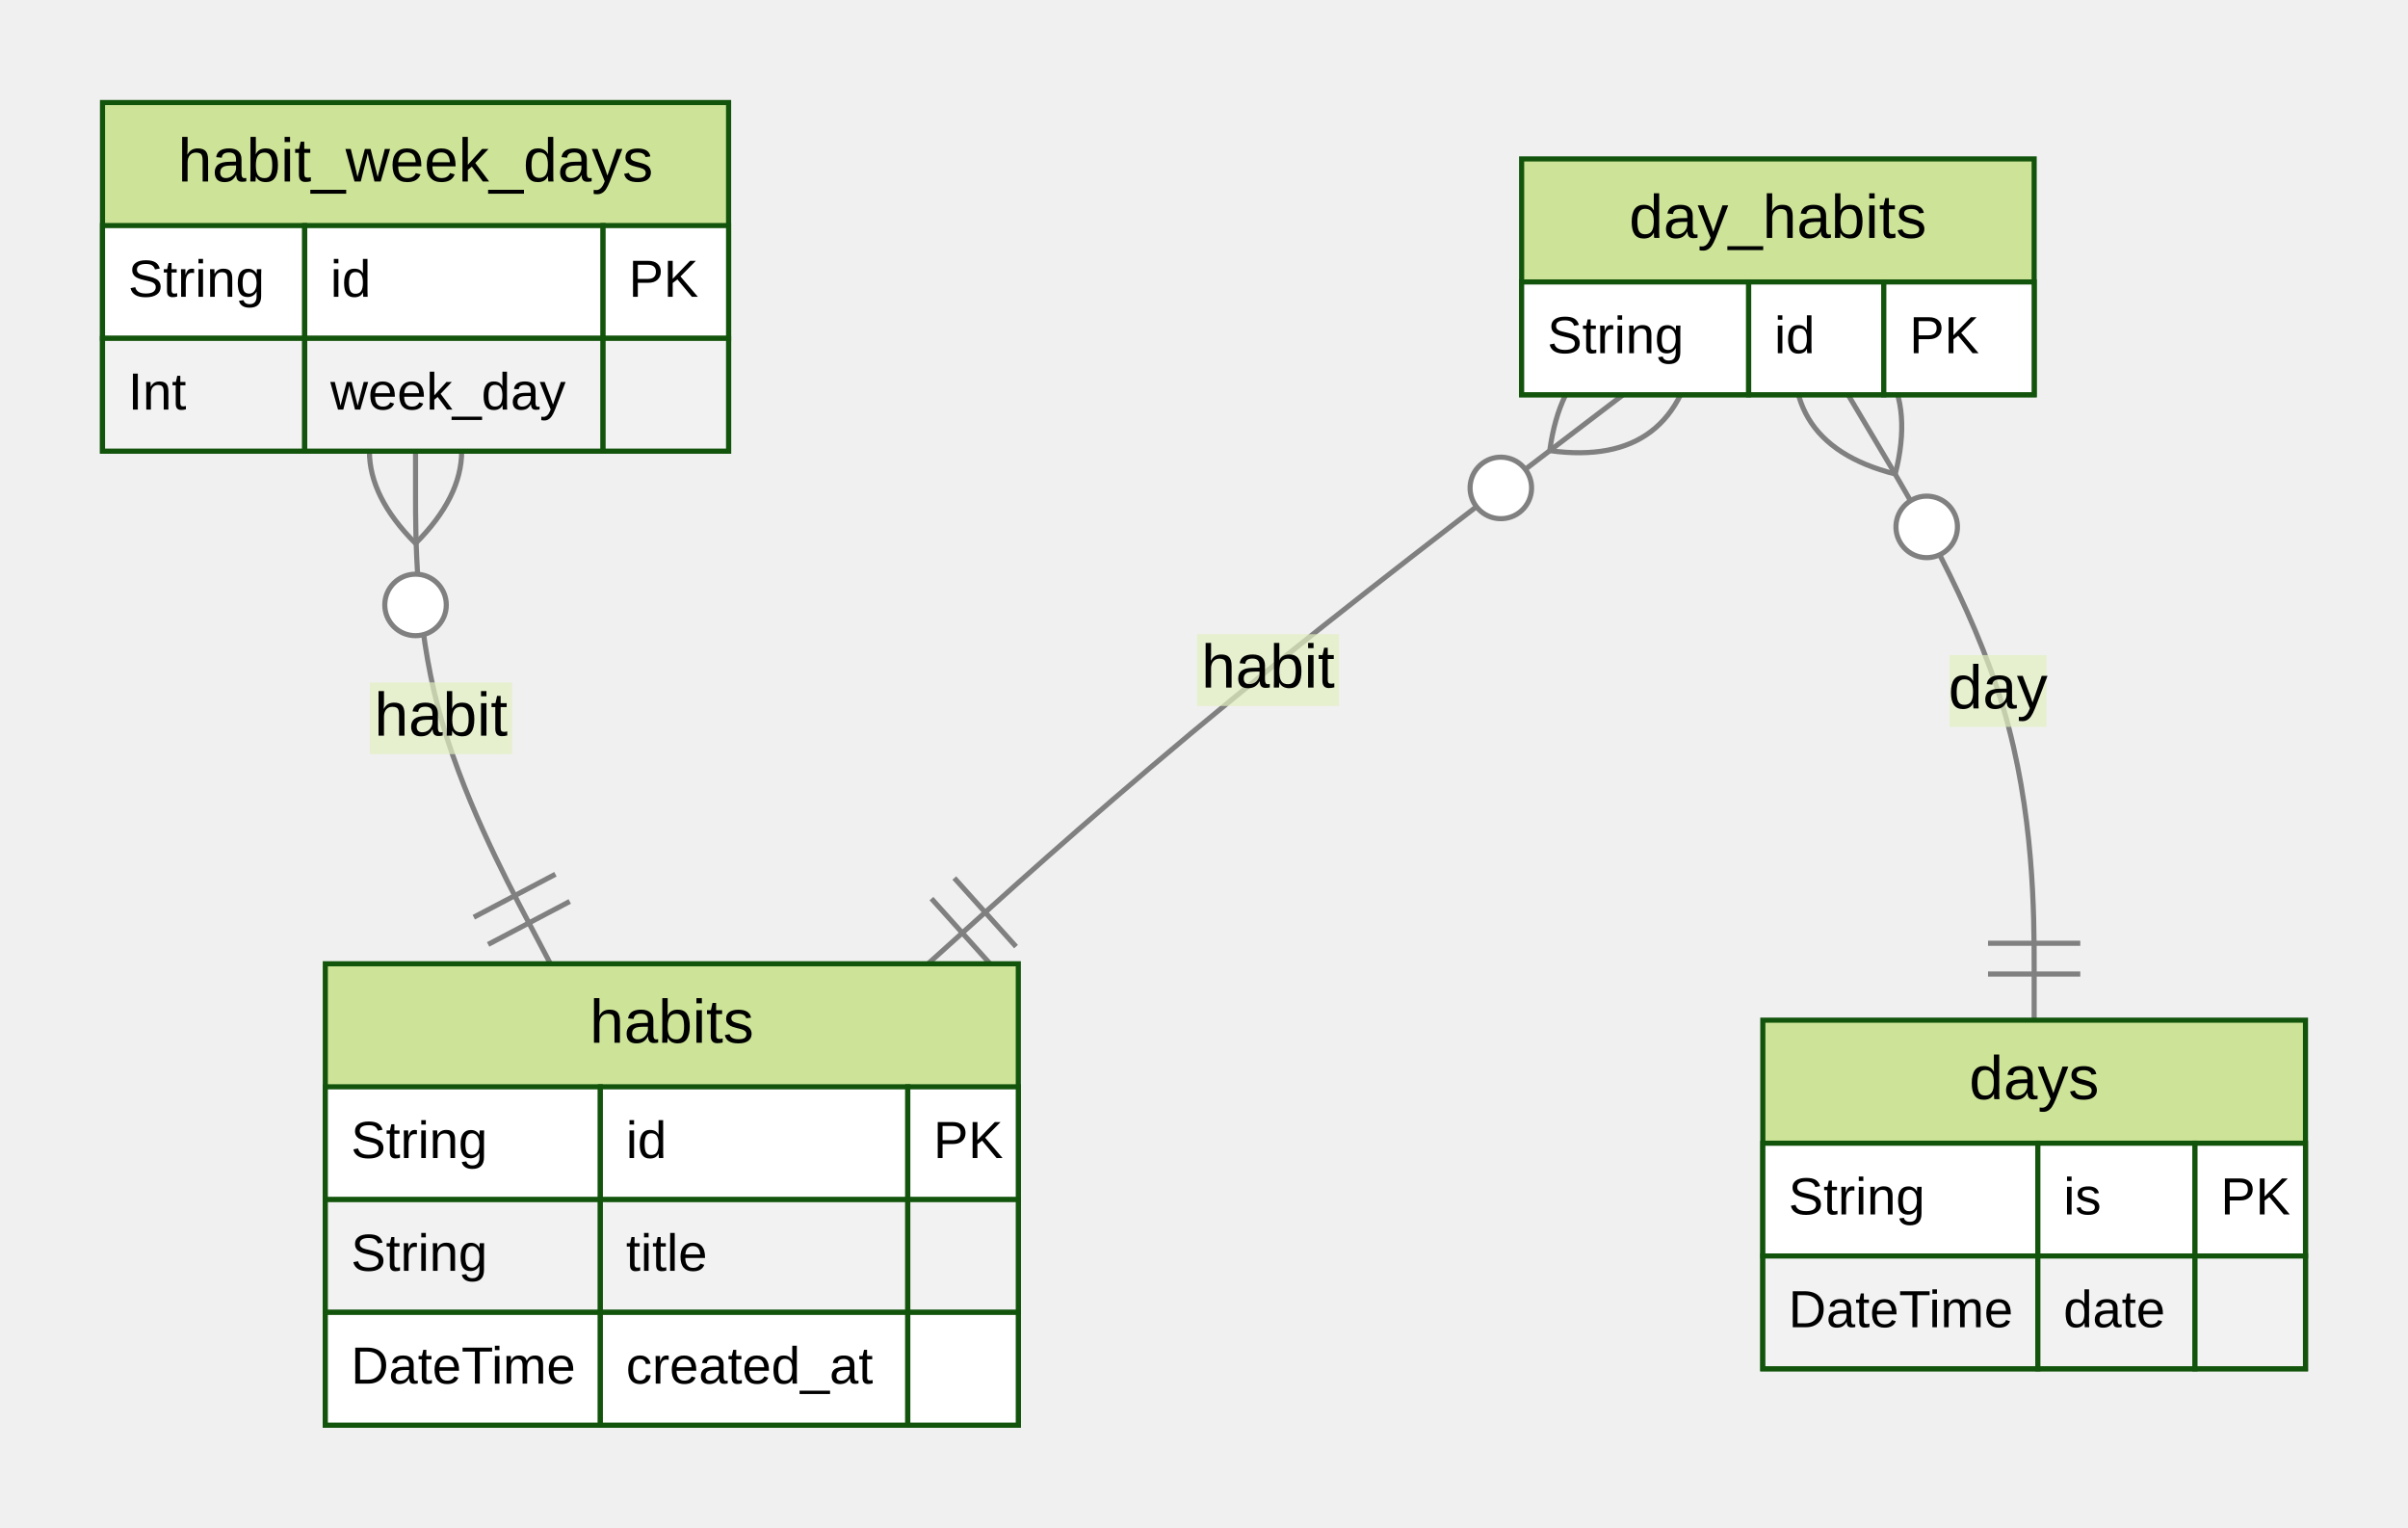
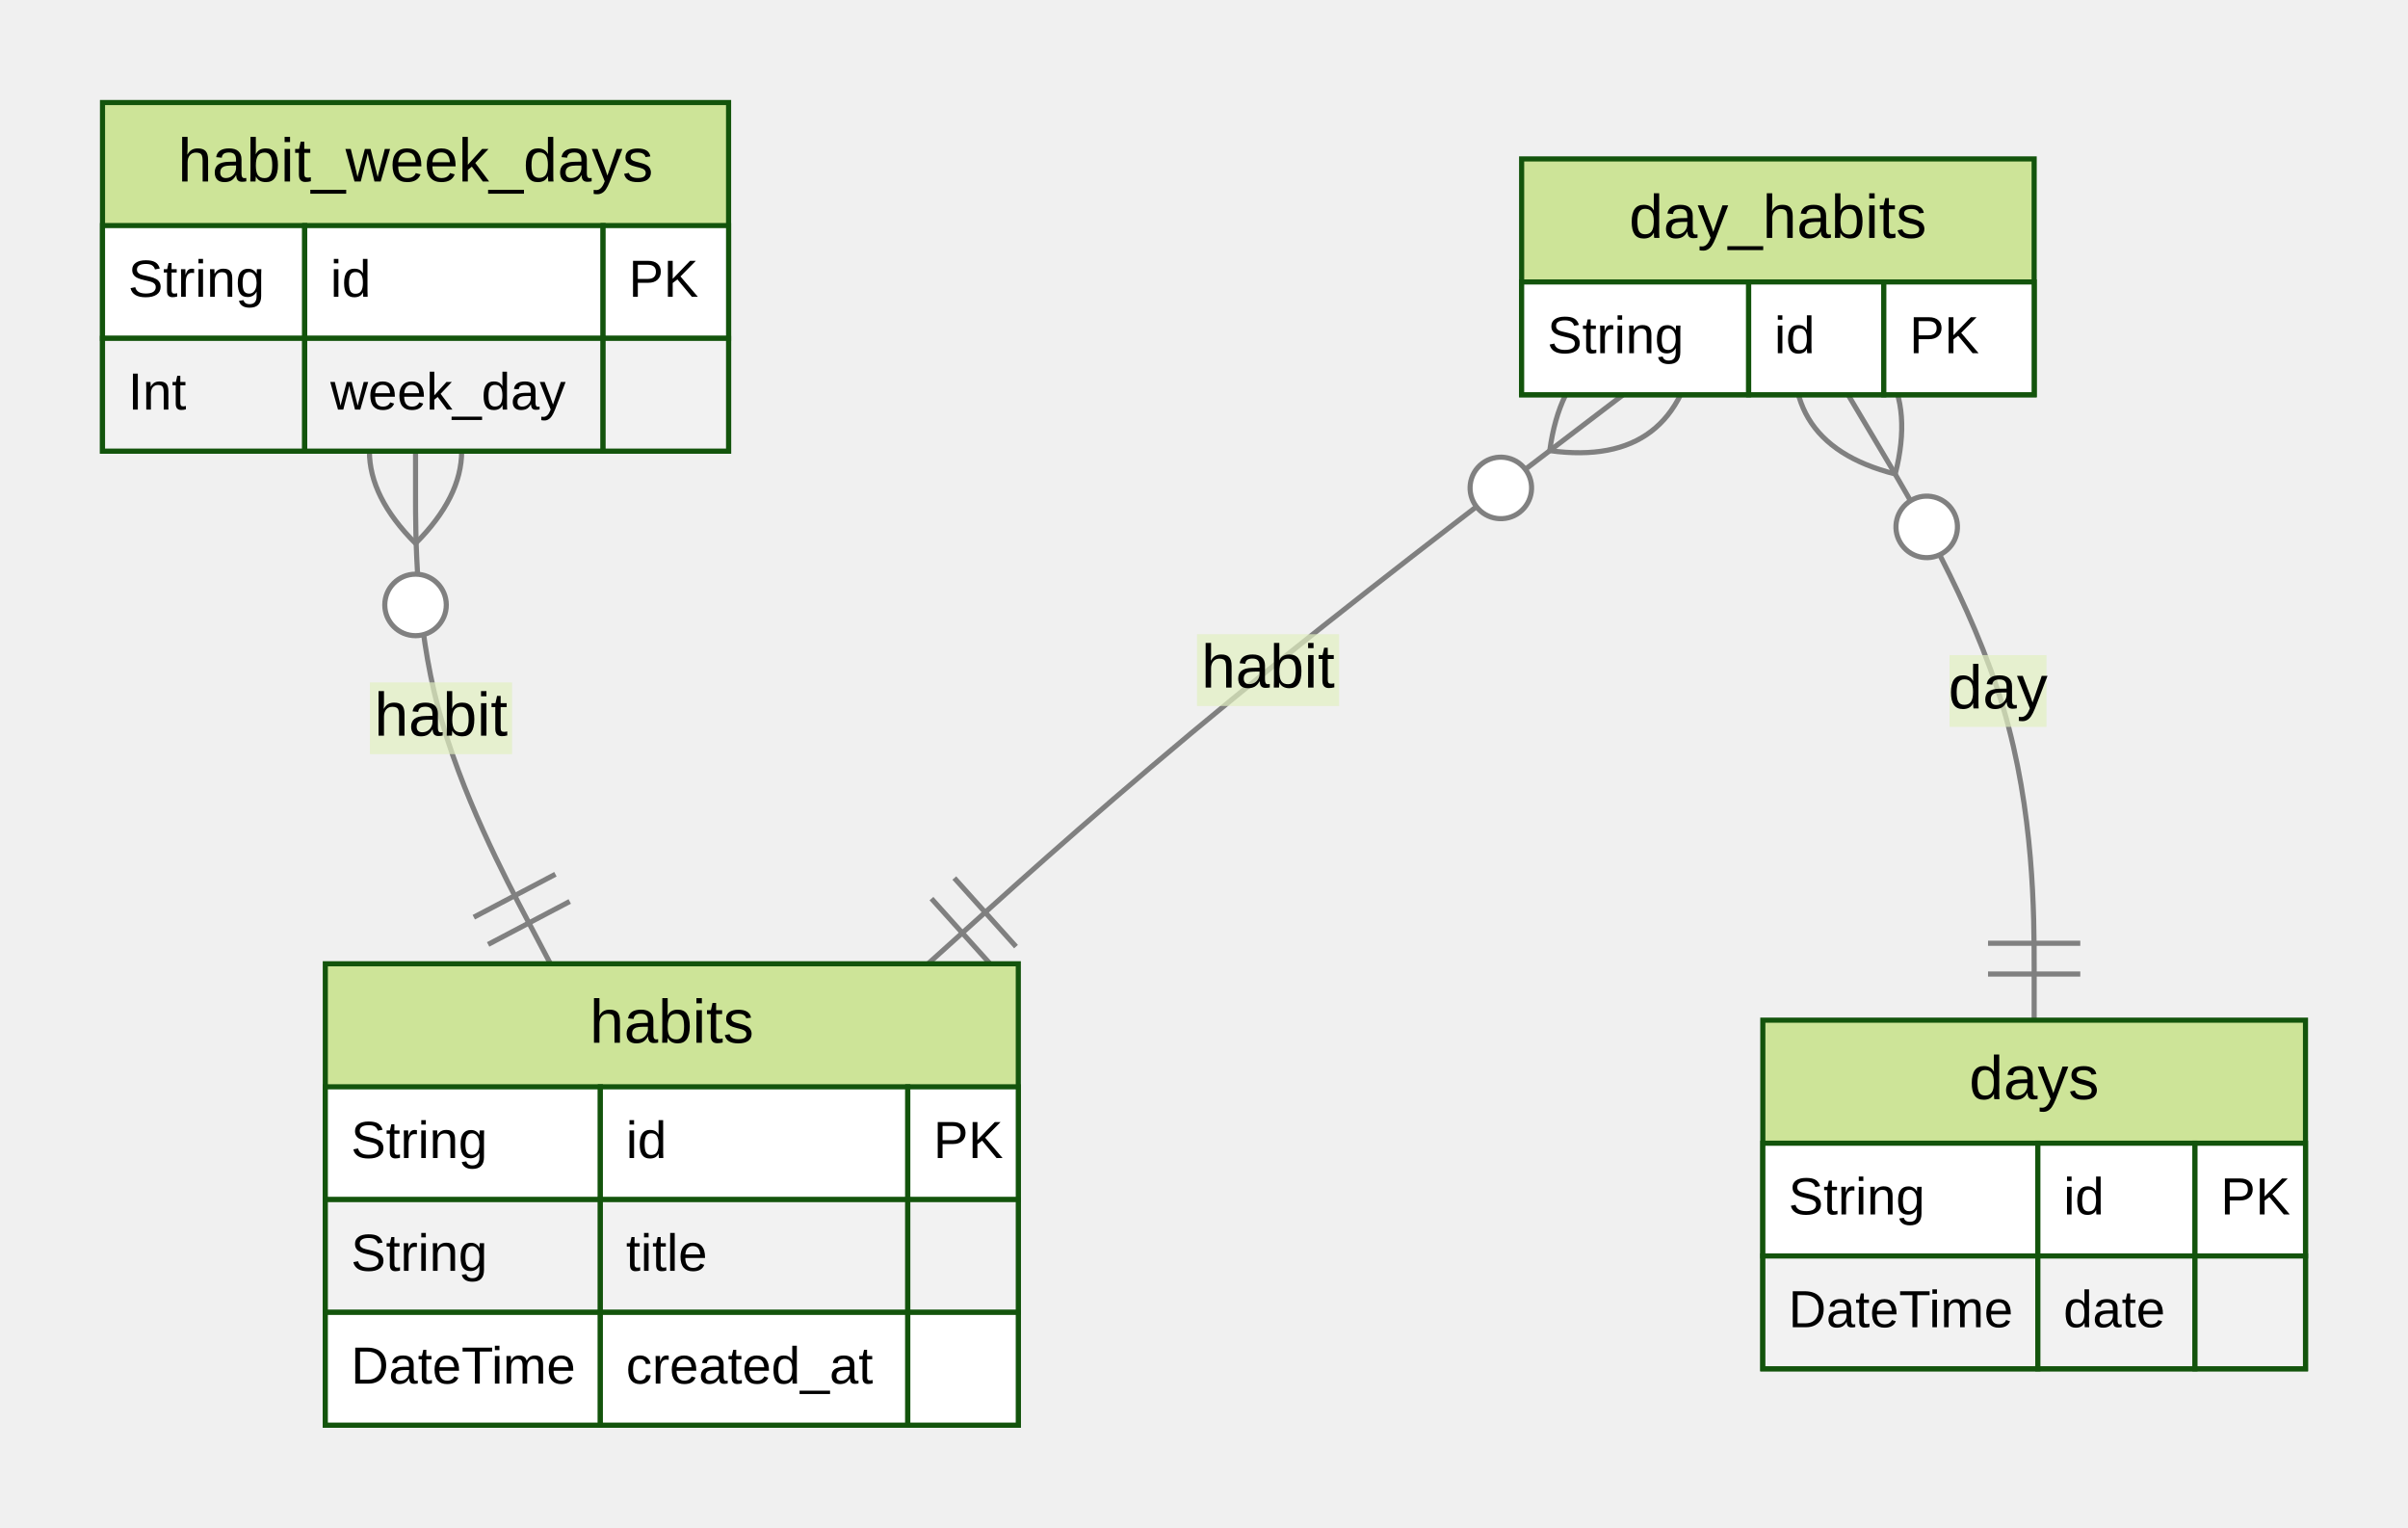
<svg xmlns="http://www.w3.org/2000/svg" aria-roledescription="er" viewBox="0 0 469.832 298" style="max-width: 469.832px; background-color: white;" width="100%" id="mermaid-0">
  <style>#mermaid-0{font-family:"trebuchet ms",verdana,arial,sans-serif;font-size:16px;fill:#000000;}#mermaid-0 .error-icon{fill:#552222;}#mermaid-0 .error-text{fill:#552222;stroke:#552222;}#mermaid-0 .edge-thickness-normal{stroke-width:2px;}#mermaid-0 .edge-thickness-thick{stroke-width:3.5px;}#mermaid-0 .edge-pattern-solid{stroke-dasharray:0;}#mermaid-0 .edge-pattern-dashed{stroke-dasharray:3;}#mermaid-0 .edge-pattern-dotted{stroke-dasharray:2;}#mermaid-0 .marker{fill:#000000;stroke:#000000;}#mermaid-0 .marker.cross{stroke:#000000;}#mermaid-0 svg{font-family:"trebuchet ms",verdana,arial,sans-serif;font-size:16px;}#mermaid-0 .entityBox{fill:#cde498;stroke:#13540c;}#mermaid-0 .attributeBoxOdd{fill:#ffffff;stroke:#13540c;}#mermaid-0 .attributeBoxEven{fill:#f2f2f2;stroke:#13540c;}#mermaid-0 .relationshipLabelBox{fill:hsl(78.158, 58.462%, 84.51%);opacity:0.7;background-color:hsl(78.158, 58.462%, 84.51%);}#mermaid-0 .relationshipLabelBox rect{opacity:0.5;}#mermaid-0 .relationshipLine{stroke:#000000;}#mermaid-0 .entityTitleText{text-anchor:middle;font-size:18px;fill:#000000;}#mermaid-0 :root{--mermaid-font-family:"trebuchet ms",verdana,arial,sans-serif;}</style>
  <g />
  <defs>
    <marker orient="auto" markerHeight="18" markerWidth="18" refY="9" refX="0" id="ONLY_ONE_START">
      <path d="M9,0 L9,18 M15,0 L15,18" fill="none" stroke="gray" />
    </marker>
  </defs>
  <defs>
    <marker orient="auto" markerHeight="18" markerWidth="18" refY="9" refX="18" id="ONLY_ONE_END">
      <path d="M3,0 L3,18 M9,0 L9,18" fill="none" stroke="gray" />
    </marker>
  </defs>
  <defs>
    <marker orient="auto" markerHeight="18" markerWidth="30" refY="9" refX="0" id="ZERO_OR_ONE_START">
      <circle r="6" cy="9" cx="21" fill="white" stroke="gray" />
      <path d="M9,0 L9,18" fill="none" stroke="gray" />
    </marker>
  </defs>
  <defs>
    <marker orient="auto" markerHeight="18" markerWidth="30" refY="9" refX="30" id="ZERO_OR_ONE_END">
      <circle r="6" cy="9" cx="9" fill="white" stroke="gray" />
      <path d="M21,0 L21,18" fill="none" stroke="gray" />
    </marker>
  </defs>
  <defs>
    <marker orient="auto" markerHeight="36" markerWidth="45" refY="18" refX="18" id="ONE_OR_MORE_START">
      <path d="M0,18 Q 18,0 36,18 Q 18,36 0,18 M42,9 L42,27" fill="none" stroke="gray" />
    </marker>
  </defs>
  <defs>
    <marker orient="auto" markerHeight="36" markerWidth="45" refY="18" refX="27" id="ONE_OR_MORE_END">
      <path d="M3,9 L3,27 M9,18 Q27,0 45,18 Q27,36 9,18" fill="none" stroke="gray" />
    </marker>
  </defs>
  <defs>
    <marker orient="auto" markerHeight="36" markerWidth="57" refY="18" refX="18" id="ZERO_OR_MORE_START">
      <circle r="6" cy="18" cx="48" fill="white" stroke="gray" />
      <path d="M0,18 Q18,0 36,18 Q18,36 0,18" fill="none" stroke="gray" />
    </marker>
  </defs>
  <defs>
    <marker orient="auto" markerHeight="36" markerWidth="57" refY="18" refX="39" id="ZERO_OR_MORE_END">
      <circle r="6" cy="18" cx="9" fill="white" stroke="gray" />
      <path d="M21,18 Q39,0 57,18 Q39,36 21,18" fill="none" stroke="gray" />
    </marker>
  </defs>
  <path style="stroke: gray; fill: none;" marker-start="url(#ZERO_OR_MORE_START)" marker-end="url(#ONLY_ONE_END)" d="M81.078,88L81.078,96.333C81.078,104.667,81.078,121.333,85.464,138C89.85,154.667,98.622,171.333,103.008,179.667L107.394,188" class="er relationshipLine" />
  <path style="stroke: gray; fill: none;" marker-start="url(#ZERO_OR_MORE_START)" marker-end="url(#ONLY_ONE_END)" d="M360.581,77L366.633,87.167C372.684,97.333,384.787,117.667,390.839,138C396.891,158.333,396.891,178.667,396.891,188.833L396.891,199" class="er relationshipLine" />
  <path style="stroke: gray; fill: none;" marker-start="url(#ZERO_OR_MORE_START)" marker-end="url(#ONLY_ONE_END)" d="M316.697,77L303.35,87.167C290.004,97.333,263.31,117.667,240.706,136.167C218.102,154.667,199.586,171.333,190.328,179.667L181.07,188" class="er relationshipLine" />
-   <g transform="translate(63.47266,188 )" id="entity-habits-aae5b7ef-60cf-4588-99ac-8b2c13f01024">
+   <g transform="translate(63.47266,188 )" id="entity-habits-1d732b08-dc47-4a10-abc0-c1b5e7757014">
    <rect height="90" width="135.211" y="0" x="0" class="er entityBox" />
-     <text style="dominant-baseline: middle; text-anchor: middle; font-size: 12px;" transform="translate(67.60547,12)" y="0" x="0" id="text-entity-habits-aae5b7ef-60cf-4588-99ac-8b2c13f01024" class="er entityLabel">habits</text>
+     <text style="dominant-baseline: middle; text-anchor: middle; font-size: 12px;" transform="translate(67.60547,12)" y="0" x="0" id="text-entity-habits-1d732b08-dc47-4a10-abc0-c1b5e7757014" class="er entityLabel">habits</text>
    <rect height="22" width="53.664" y="24" x="0" class="er attributeBoxOdd" />
-     <text style="dominant-baseline: middle; font-size: 10.2px;" transform="translate(5,35)" y="0" x="0" id="text-entity-habits-aae5b7ef-60cf-4588-99ac-8b2c13f01024-attr-1-type" class="er entityLabel">String</text>
+     <text style="dominant-baseline: middle; font-size: 10.2px;" transform="translate(5,35)" y="0" x="0" id="text-entity-habits-1d732b08-dc47-4a10-abc0-c1b5e7757014-attr-1-type" class="er entityLabel">String</text>
    <rect height="22" width="59.984" y="24" x="53.664" class="er attributeBoxOdd" />
-     <text style="dominant-baseline: middle; font-size: 10.2px;" transform="translate(58.66406,35)" y="0" x="0" id="text-entity-habits-aae5b7ef-60cf-4588-99ac-8b2c13f01024-attr-1-name" class="er entityLabel">id</text>
+     <text style="dominant-baseline: middle; font-size: 10.2px;" transform="translate(58.66406,35)" y="0" x="0" id="text-entity-habits-1d732b08-dc47-4a10-abc0-c1b5e7757014-attr-1-name" class="er entityLabel">id</text>
    <rect height="22" width="21.562" y="24" x="113.648" class="er attributeBoxOdd" />
-     <text style="dominant-baseline: middle; font-size: 10.2px;" transform="translate(118.6484,35)" y="0" x="0" id="text-entity-habits-aae5b7ef-60cf-4588-99ac-8b2c13f01024-attr-1-key" class="er entityLabel">PK</text>
+     <text style="dominant-baseline: middle; font-size: 10.2px;" transform="translate(118.6484,35)" y="0" x="0" id="text-entity-habits-1d732b08-dc47-4a10-abc0-c1b5e7757014-attr-1-key" class="er entityLabel">PK</text>
    <rect height="22" width="53.664" y="46" x="0" class="er attributeBoxEven" />
-     <text style="dominant-baseline: middle; font-size: 10.2px;" transform="translate(5,57)" y="0" x="0" id="text-entity-habits-aae5b7ef-60cf-4588-99ac-8b2c13f01024-attr-2-type" class="er entityLabel">String</text>
+     <text style="dominant-baseline: middle; font-size: 10.2px;" transform="translate(5,57)" y="0" x="0" id="text-entity-habits-1d732b08-dc47-4a10-abc0-c1b5e7757014-attr-2-type" class="er entityLabel">String</text>
    <rect height="22" width="59.984" y="46" x="53.664" class="er attributeBoxEven" />
-     <text style="dominant-baseline: middle; font-size: 10.2px;" transform="translate(58.66406,57)" y="0" x="0" id="text-entity-habits-aae5b7ef-60cf-4588-99ac-8b2c13f01024-attr-2-name" class="er entityLabel">title</text>
+     <text style="dominant-baseline: middle; font-size: 10.2px;" transform="translate(58.66406,57)" y="0" x="0" id="text-entity-habits-1d732b08-dc47-4a10-abc0-c1b5e7757014-attr-2-name" class="er entityLabel">title</text>
    <rect height="22" width="21.562" y="46" x="113.648" class="er attributeBoxEven" />
-     <text style="dominant-baseline: middle; font-size: 10.2px;" transform="translate(118.6484,57)" y="0" x="0" id="text-entity-habits-aae5b7ef-60cf-4588-99ac-8b2c13f01024-attr-2-key" class="er entityLabel" />
+     <text style="dominant-baseline: middle; font-size: 10.2px;" transform="translate(118.6484,57)" y="0" x="0" id="text-entity-habits-1d732b08-dc47-4a10-abc0-c1b5e7757014-attr-2-key" class="er entityLabel" />
    <rect height="22" width="53.664" y="68" x="0" class="er attributeBoxOdd" />
-     <text style="dominant-baseline: middle; font-size: 10.2px;" transform="translate(5,79)" y="0" x="0" id="text-entity-habits-aae5b7ef-60cf-4588-99ac-8b2c13f01024-attr-3-type" class="er entityLabel">DateTime</text>
+     <text style="dominant-baseline: middle; font-size: 10.2px;" transform="translate(5,79)" y="0" x="0" id="text-entity-habits-1d732b08-dc47-4a10-abc0-c1b5e7757014-attr-3-type" class="er entityLabel">DateTime</text>
    <rect height="22" width="59.984" y="68" x="53.664" class="er attributeBoxOdd" />
-     <text style="dominant-baseline: middle; font-size: 10.2px;" transform="translate(58.66406,79)" y="0" x="0" id="text-entity-habits-aae5b7ef-60cf-4588-99ac-8b2c13f01024-attr-3-name" class="er entityLabel">created_at</text>
+     <text style="dominant-baseline: middle; font-size: 10.2px;" transform="translate(58.66406,79)" y="0" x="0" id="text-entity-habits-1d732b08-dc47-4a10-abc0-c1b5e7757014-attr-3-name" class="er entityLabel">created_at</text>
    <rect height="22" width="21.562" y="68" x="113.648" class="er attributeBoxOdd" />
-     <text style="dominant-baseline: middle; font-size: 10.2px;" transform="translate(118.6484,79)" y="0" x="0" id="text-entity-habits-aae5b7ef-60cf-4588-99ac-8b2c13f01024-attr-3-key" class="er entityLabel" />
+     <text style="dominant-baseline: middle; font-size: 10.2px;" transform="translate(118.6484,79)" y="0" x="0" id="text-entity-habits-1d732b08-dc47-4a10-abc0-c1b5e7757014-attr-3-key" class="er entityLabel" />
  </g>
-   <g transform="translate(20,20 )" id="entity-habitweekdays-d434ed5c-ab5e-455b-bfb3-096aebca12d6">
+   <g transform="translate(20,20 )" id="entity-habitweekdays-0c8dbb23-1c88-4bd7-a430-84bab3a99ca7">
    <rect height="68" width="122.156" y="0" x="0" class="er entityBox" />
-     <text style="dominant-baseline: middle; text-anchor: middle; font-size: 12px;" transform="translate(61.07812,12)" y="0" x="0" id="text-entity-habitweekdays-d434ed5c-ab5e-455b-bfb3-096aebca12d6" class="er entityLabel">habit_week_days</text>
+     <text style="dominant-baseline: middle; text-anchor: middle; font-size: 12px;" transform="translate(61.07812,12)" y="0" x="0" id="text-entity-habitweekdays-0c8dbb23-1c88-4bd7-a430-84bab3a99ca7" class="er entityLabel">habit_week_days</text>
    <rect height="22" width="39.451" y="24" x="0" class="er attributeBoxOdd" />
-     <text style="dominant-baseline: middle; font-size: 10.2px;" transform="translate(5,35)" y="0" x="0" id="text-entity-habitweekdays-d434ed5c-ab5e-455b-bfb3-096aebca12d6-attr-1-type" class="er entityLabel">String</text>
+     <text style="dominant-baseline: middle; font-size: 10.2px;" transform="translate(5,35)" y="0" x="0" id="text-entity-habitweekdays-0c8dbb23-1c88-4bd7-a430-84bab3a99ca7-attr-1-type" class="er entityLabel">String</text>
    <rect height="22" width="58.216" y="24" x="39.451" class="er attributeBoxOdd" />
-     <text style="dominant-baseline: middle; font-size: 10.2px;" transform="translate(44.45052,35)" y="0" x="0" id="text-entity-habitweekdays-d434ed5c-ab5e-455b-bfb3-096aebca12d6-attr-1-name" class="er entityLabel">id</text>
+     <text style="dominant-baseline: middle; font-size: 10.2px;" transform="translate(44.45052,35)" y="0" x="0" id="text-entity-habitweekdays-0c8dbb23-1c88-4bd7-a430-84bab3a99ca7-attr-1-name" class="er entityLabel">id</text>
    <rect height="22" width="24.49" y="24" x="97.667" class="er attributeBoxOdd" />
-     <text style="dominant-baseline: middle; font-size: 10.2px;" transform="translate(102.6667,35)" y="0" x="0" id="text-entity-habitweekdays-d434ed5c-ab5e-455b-bfb3-096aebca12d6-attr-1-key" class="er entityLabel">PK</text>
+     <text style="dominant-baseline: middle; font-size: 10.2px;" transform="translate(102.6667,35)" y="0" x="0" id="text-entity-habitweekdays-0c8dbb23-1c88-4bd7-a430-84bab3a99ca7-attr-1-key" class="er entityLabel">PK</text>
    <rect height="22" width="39.451" y="46" x="0" class="er attributeBoxEven" />
-     <text style="dominant-baseline: middle; font-size: 10.2px;" transform="translate(5,57)" y="0" x="0" id="text-entity-habitweekdays-d434ed5c-ab5e-455b-bfb3-096aebca12d6-attr-2-type" class="er entityLabel">Int</text>
+     <text style="dominant-baseline: middle; font-size: 10.2px;" transform="translate(5,57)" y="0" x="0" id="text-entity-habitweekdays-0c8dbb23-1c88-4bd7-a430-84bab3a99ca7-attr-2-type" class="er entityLabel">Int</text>
    <rect height="22" width="58.216" y="46" x="39.451" class="er attributeBoxEven" />
-     <text style="dominant-baseline: middle; font-size: 10.2px;" transform="translate(44.45052,57)" y="0" x="0" id="text-entity-habitweekdays-d434ed5c-ab5e-455b-bfb3-096aebca12d6-attr-2-name" class="er entityLabel">week_day</text>
+     <text style="dominant-baseline: middle; font-size: 10.2px;" transform="translate(44.45052,57)" y="0" x="0" id="text-entity-habitweekdays-0c8dbb23-1c88-4bd7-a430-84bab3a99ca7-attr-2-name" class="er entityLabel">week_day</text>
    <rect height="22" width="24.49" y="46" x="97.667" class="er attributeBoxEven" />
-     <text style="dominant-baseline: middle; font-size: 10.2px;" transform="translate(102.6667,57)" y="0" x="0" id="text-entity-habitweekdays-d434ed5c-ab5e-455b-bfb3-096aebca12d6-attr-2-key" class="er entityLabel" />
+     <text style="dominant-baseline: middle; font-size: 10.2px;" transform="translate(102.6667,57)" y="0" x="0" id="text-entity-habitweekdays-0c8dbb23-1c88-4bd7-a430-84bab3a99ca7-attr-2-key" class="er entityLabel" />
  </g>
-   <g transform="translate(343.9492,199 )" id="entity-days-0776ebf3-7482-434f-9af5-cfa56b2690ce">
+   <g transform="translate(343.9492,199 )" id="entity-days-1668425f-add8-4dce-8231-287d7fa620e9">
    <rect height="68" width="105.883" y="0" x="0" class="er entityBox" />
-     <text style="dominant-baseline: middle; text-anchor: middle; font-size: 12px;" transform="translate(52.94141,12)" y="0" x="0" id="text-entity-days-0776ebf3-7482-434f-9af5-cfa56b2690ce" class="er entityLabel">days</text>
+     <text style="dominant-baseline: middle; text-anchor: middle; font-size: 12px;" transform="translate(52.94141,12)" y="0" x="0" id="text-entity-days-1668425f-add8-4dce-8231-287d7fa620e9" class="er entityLabel">days</text>
    <rect height="22" width="53.664" y="24" x="0" class="er attributeBoxOdd" />
-     <text style="dominant-baseline: middle; font-size: 10.2px;" transform="translate(5,35)" y="0" x="0" id="text-entity-days-0776ebf3-7482-434f-9af5-cfa56b2690ce-attr-1-type" class="er entityLabel">String</text>
+     <text style="dominant-baseline: middle; font-size: 10.2px;" transform="translate(5,35)" y="0" x="0" id="text-entity-days-1668425f-add8-4dce-8231-287d7fa620e9-attr-1-type" class="er entityLabel">String</text>
    <rect height="22" width="30.656" y="24" x="53.664" class="er attributeBoxOdd" />
-     <text style="dominant-baseline: middle; font-size: 10.2px;" transform="translate(58.66406,35)" y="0" x="0" id="text-entity-days-0776ebf3-7482-434f-9af5-cfa56b2690ce-attr-1-name" class="er entityLabel">is</text>
+     <text style="dominant-baseline: middle; font-size: 10.2px;" transform="translate(58.66406,35)" y="0" x="0" id="text-entity-days-1668425f-add8-4dce-8231-287d7fa620e9-attr-1-name" class="er entityLabel">id</text>
    <rect height="22" width="21.562" y="24" x="84.32" class="er attributeBoxOdd" />
-     <text style="dominant-baseline: middle; font-size: 10.2px;" transform="translate(89.32031,35)" y="0" x="0" id="text-entity-days-0776ebf3-7482-434f-9af5-cfa56b2690ce-attr-1-key" class="er entityLabel">PK</text>
+     <text style="dominant-baseline: middle; font-size: 10.2px;" transform="translate(89.32031,35)" y="0" x="0" id="text-entity-days-1668425f-add8-4dce-8231-287d7fa620e9-attr-1-key" class="er entityLabel">PK</text>
    <rect height="22" width="53.664" y="46" x="0" class="er attributeBoxEven" />
-     <text style="dominant-baseline: middle; font-size: 10.2px;" transform="translate(5,57)" y="0" x="0" id="text-entity-days-0776ebf3-7482-434f-9af5-cfa56b2690ce-attr-2-type" class="er entityLabel">DateTime</text>
+     <text style="dominant-baseline: middle; font-size: 10.2px;" transform="translate(5,57)" y="0" x="0" id="text-entity-days-1668425f-add8-4dce-8231-287d7fa620e9-attr-2-type" class="er entityLabel">DateTime</text>
    <rect height="22" width="30.656" y="46" x="53.664" class="er attributeBoxEven" />
-     <text style="dominant-baseline: middle; font-size: 10.2px;" transform="translate(58.66406,57)" y="0" x="0" id="text-entity-days-0776ebf3-7482-434f-9af5-cfa56b2690ce-attr-2-name" class="er entityLabel">date</text>
+     <text style="dominant-baseline: middle; font-size: 10.2px;" transform="translate(58.66406,57)" y="0" x="0" id="text-entity-days-1668425f-add8-4dce-8231-287d7fa620e9-attr-2-name" class="er entityLabel">date</text>
    <rect height="22" width="21.562" y="46" x="84.32" class="er attributeBoxEven" />
-     <text style="dominant-baseline: middle; font-size: 10.2px;" transform="translate(89.32031,57)" y="0" x="0" id="text-entity-days-0776ebf3-7482-434f-9af5-cfa56b2690ce-attr-2-key" class="er entityLabel" />
+     <text style="dominant-baseline: middle; font-size: 10.2px;" transform="translate(89.32031,57)" y="0" x="0" id="text-entity-days-1668425f-add8-4dce-8231-287d7fa620e9-attr-2-key" class="er entityLabel" />
  </g>
-   <g transform="translate(296.8906,31 )" id="entity-dayhabits-b31cc1ba-1a86-4484-8c0f-8b56cf9180f4">
+   <g transform="translate(296.8906,31 )" id="entity-dayhabits-bcfe1c8c-7c2a-4734-be94-0f8fa00b701f">
    <rect height="46" width="100" y="0" x="0" class="er entityBox" />
-     <text style="dominant-baseline: middle; text-anchor: middle; font-size: 12px;" transform="translate(50,12)" y="0" x="0" id="text-entity-dayhabits-b31cc1ba-1a86-4484-8c0f-8b56cf9180f4" class="er entityLabel">day_habits</text>
+     <text style="dominant-baseline: middle; text-anchor: middle; font-size: 12px;" transform="translate(50,12)" y="0" x="0" id="text-entity-dayhabits-bcfe1c8c-7c2a-4734-be94-0f8fa00b701f" class="er entityLabel">day_habits</text>
    <rect height="22" width="44.297" y="24" x="0" class="er attributeBoxOdd" />
-     <text style="dominant-baseline: middle; font-size: 10.2px;" transform="translate(5,35)" y="0" x="0" id="text-entity-dayhabits-b31cc1ba-1a86-4484-8c0f-8b56cf9180f4-attr-1-type" class="er entityLabel">String</text>
+     <text style="dominant-baseline: middle; font-size: 10.2px;" transform="translate(5,35)" y="0" x="0" id="text-entity-dayhabits-bcfe1c8c-7c2a-4734-be94-0f8fa00b701f-attr-1-type" class="er entityLabel">String</text>
    <rect height="22" width="26.367" y="24" x="44.297" class="er attributeBoxOdd" />
-     <text style="dominant-baseline: middle; font-size: 10.2px;" transform="translate(49.29688,35)" y="0" x="0" id="text-entity-dayhabits-b31cc1ba-1a86-4484-8c0f-8b56cf9180f4-attr-1-name" class="er entityLabel">id</text>
+     <text style="dominant-baseline: middle; font-size: 10.2px;" transform="translate(49.29688,35)" y="0" x="0" id="text-entity-dayhabits-bcfe1c8c-7c2a-4734-be94-0f8fa00b701f-attr-1-name" class="er entityLabel">id</text>
    <rect height="22" width="29.336" y="24" x="70.664" class="er attributeBoxOdd" />
-     <text style="dominant-baseline: middle; font-size: 10.2px;" transform="translate(75.66406,35)" y="0" x="0" id="text-entity-dayhabits-b31cc1ba-1a86-4484-8c0f-8b56cf9180f4-attr-1-key" class="er entityLabel">PK</text>
+     <text style="dominant-baseline: middle; font-size: 10.2px;" transform="translate(75.66406,35)" y="0" x="0" id="text-entity-dayhabits-bcfe1c8c-7c2a-4734-be94-0f8fa00b701f-attr-1-key" class="er entityLabel">PK</text>
  </g>
  <rect height="14" width="27.727" y="133.109" x="72.179" class="er relationshipLabelBox" />
  <text style="text-anchor: middle; dominant-baseline: middle; font-size: 12px;" y="140.109" x="86.042" id="rel1" class="er relationshipLabel">habit</text>
  <rect height="14" width="18.914" y="127.788" x="380.377" class="er relationshipLabelBox" />
  <text style="text-anchor: middle; dominant-baseline: middle; font-size: 12px;" y="134.788" x="389.834" id="rel2" class="er relationshipLabel">day</text>
  <rect height="14" width="27.727" y="123.716" x="233.553" class="er relationshipLabelBox" />
  <text style="text-anchor: middle; dominant-baseline: middle; font-size: 12px;" y="130.716" x="247.417" id="rel3" class="er relationshipLabel">habit</text>
</svg>
